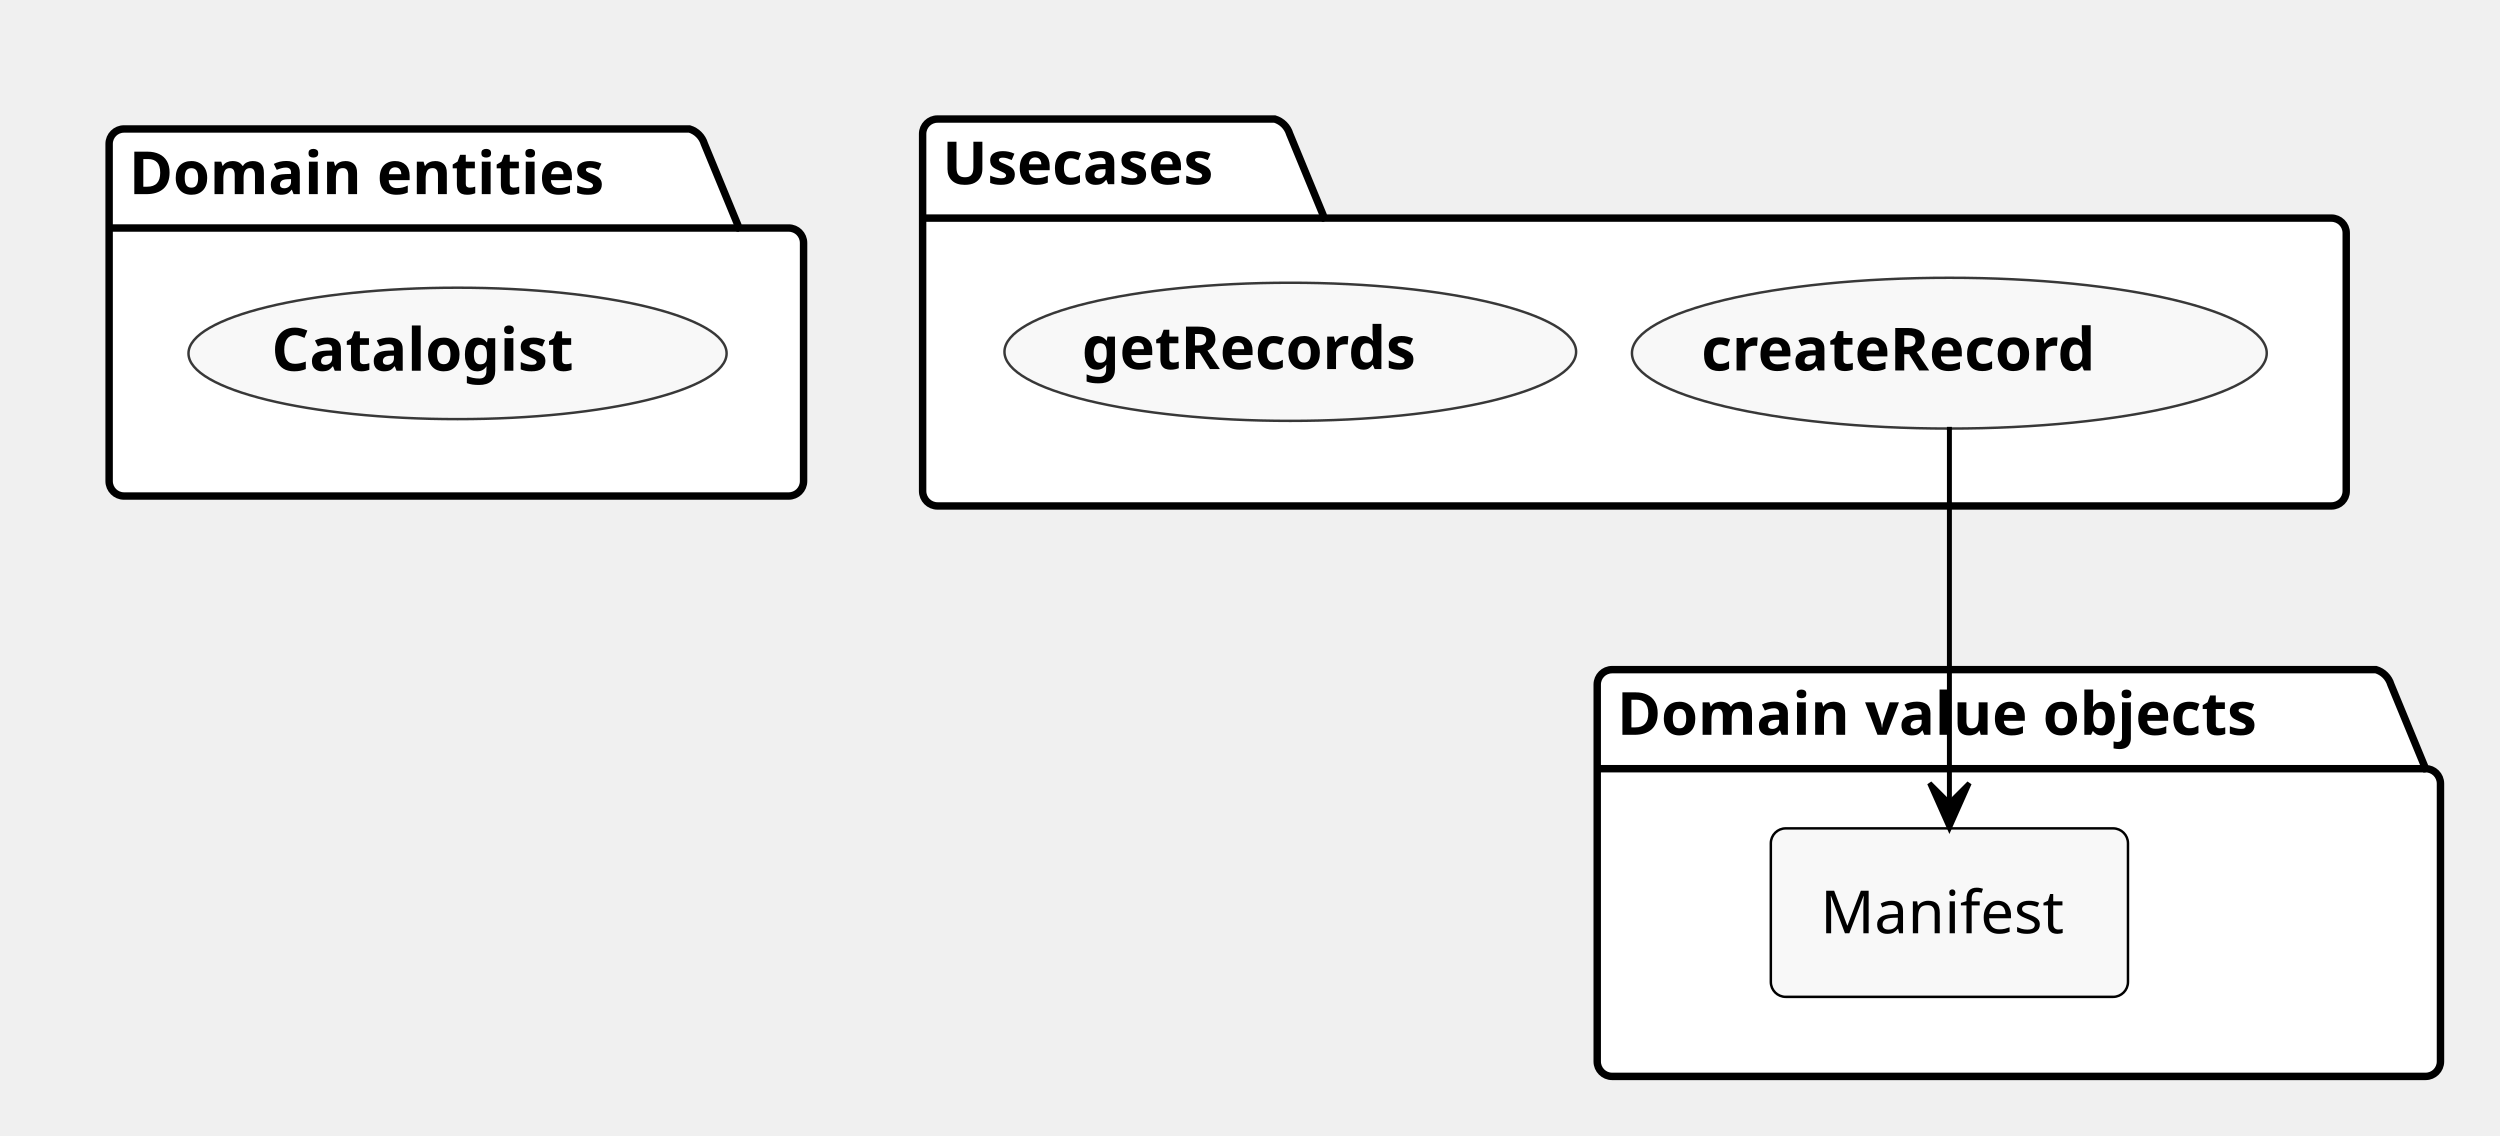
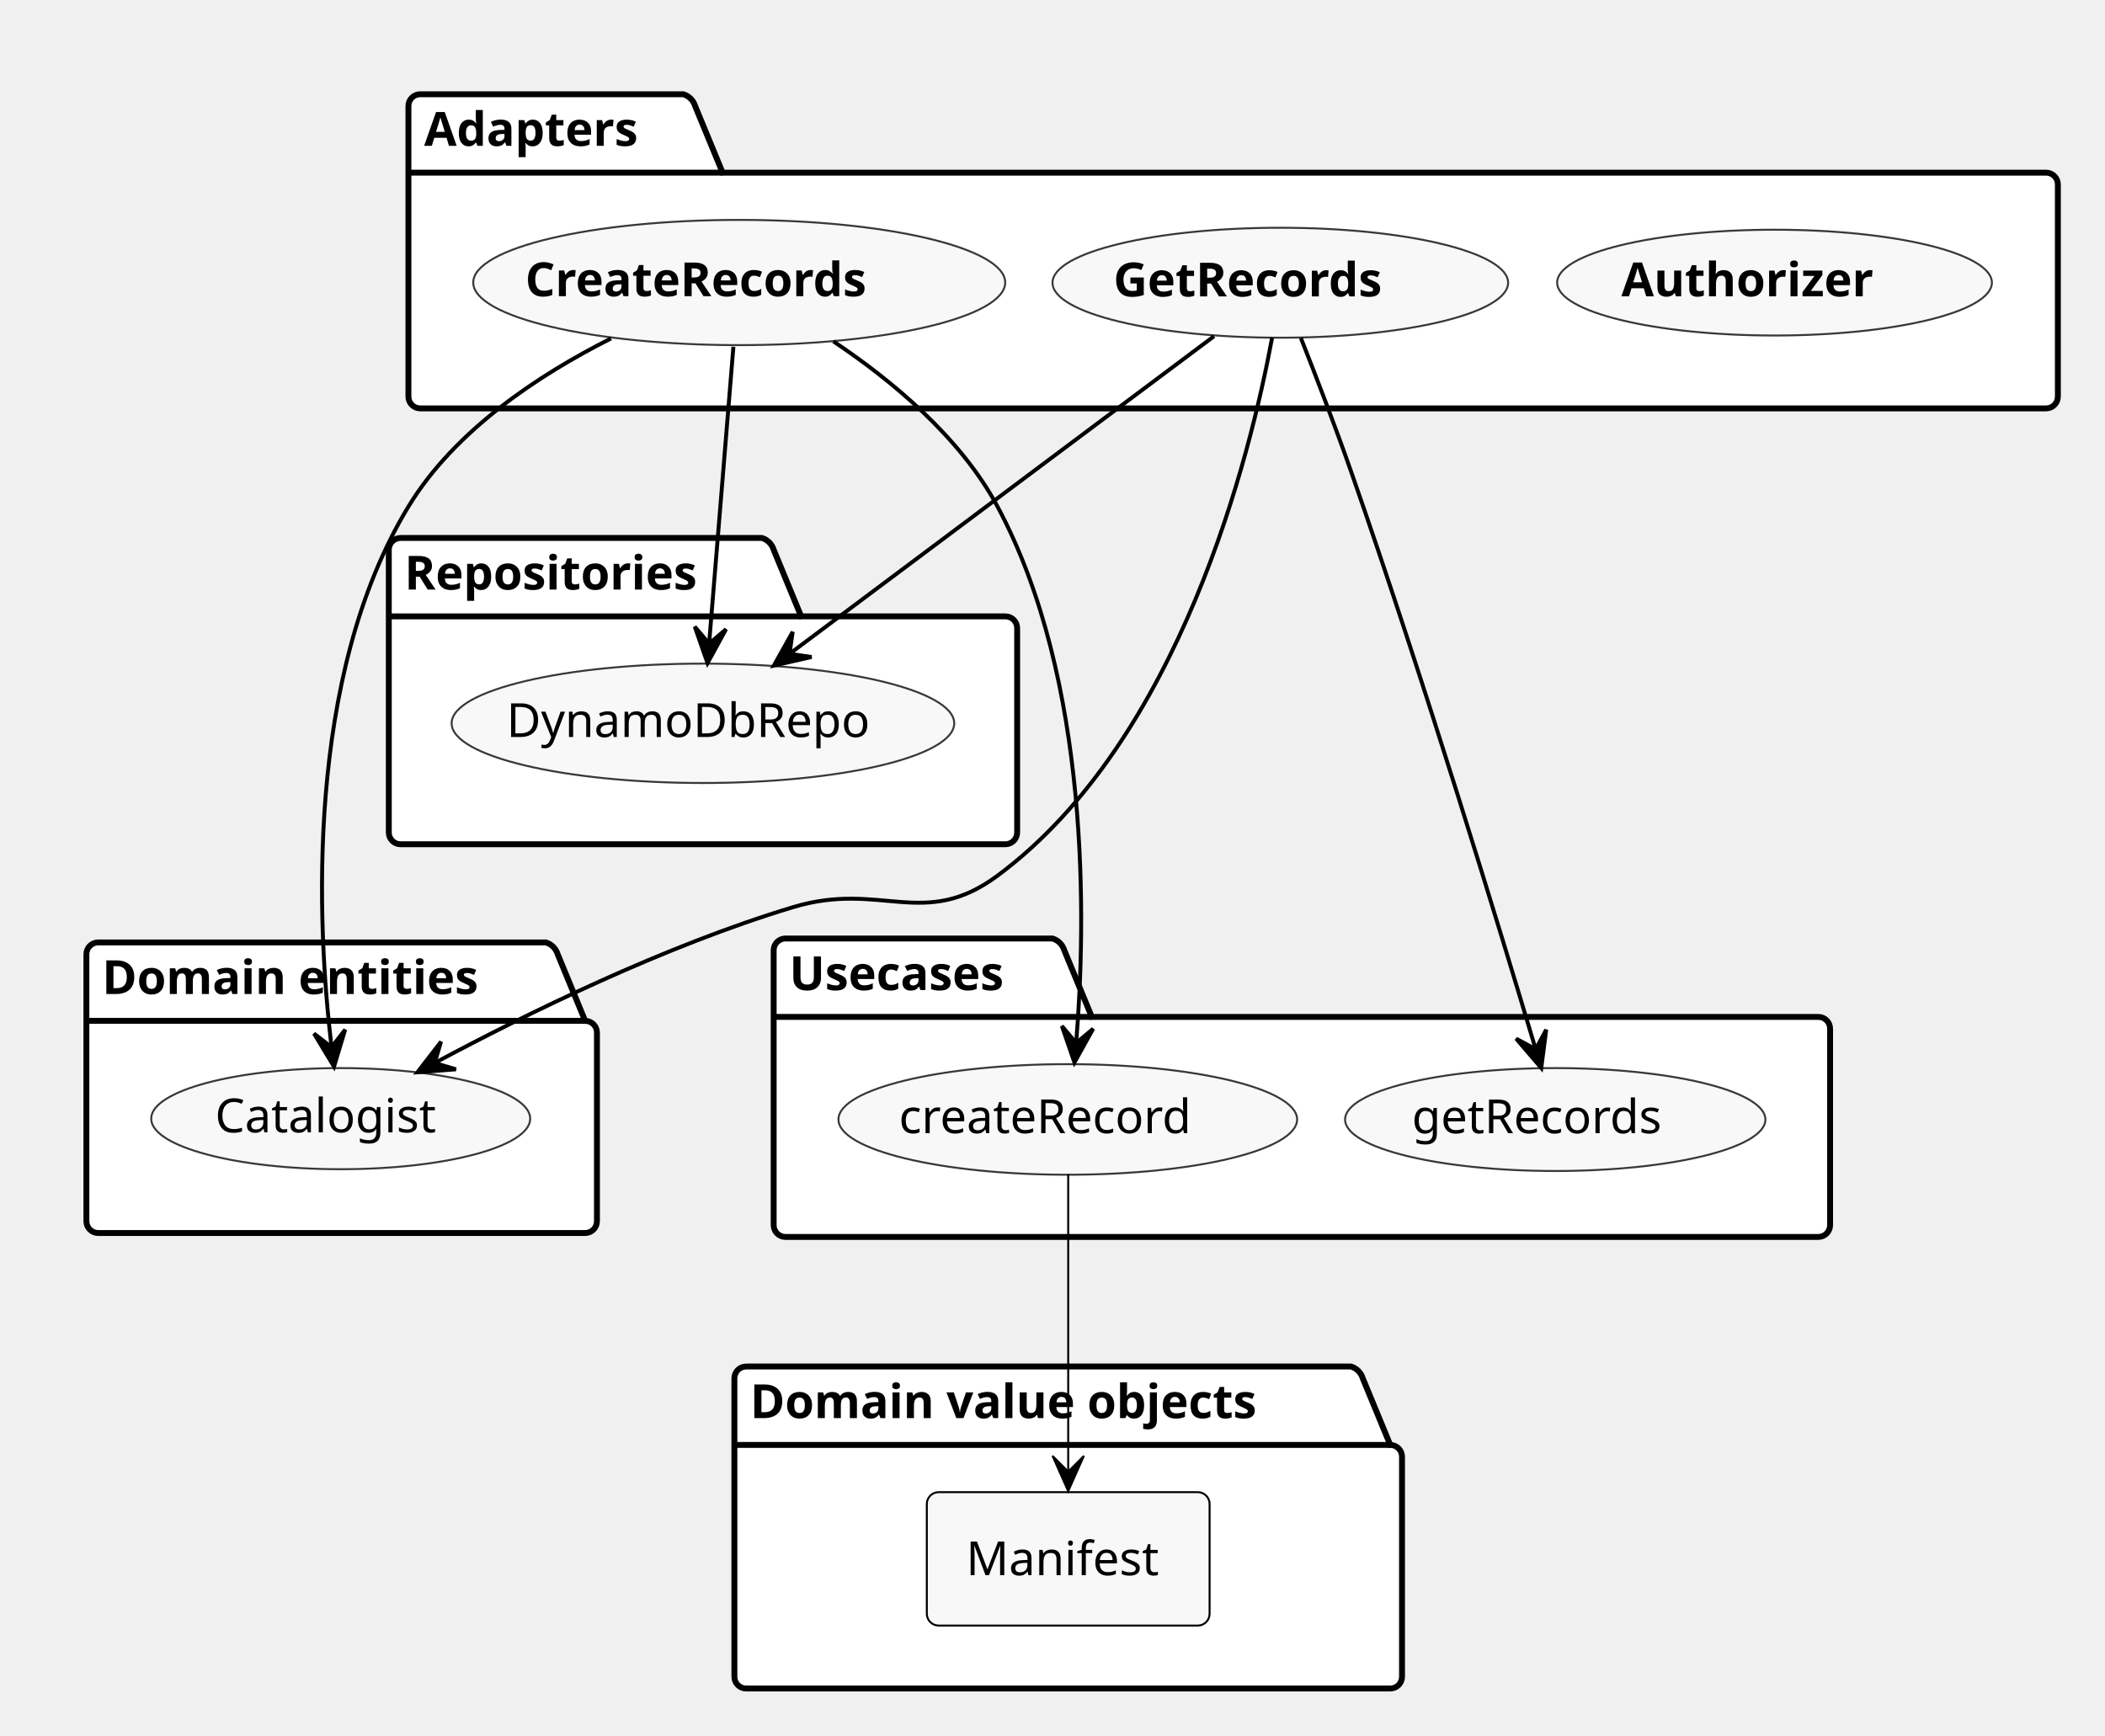
- <svg xmlns="http://www.w3.org/2000/svg" contentScriptType="application/ecmascript" contentStyleType="text/css" height="229px" preserveAspectRatio="none" style="width:504px;height:229px;" version="1.1" viewBox="0 0 504 229" width="504px" zoomAndPan="magnify">
+ <svg xmlns="http://www.w3.org/2000/svg" contentScriptType="application/ecmascript" contentStyleType="text/css" height="442px" preserveAspectRatio="none" style="width:536px;height:442px;" version="1.1" viewBox="0 0 536 442" width="536px" zoomAndPan="magnify">
  <defs />
  <g>
-     <path d="M25,26 L139,26 A4.5,4.5 0 0 1 142,29 L149,45.969 L159,45.969 A3,3 0 0 1 162,48.969 L162,97 A3,3 0 0 1 159,100 L25,100 A3,3 0 0 1 22,97 L22,29 A3,3 0 0 1 25,26 " fill="#FFFFFF" style="stroke: #000000; stroke-width: 1.5;" />
-     <line style="stroke: #000000; stroke-width: 1.5;" x1="22" x2="149" y1="45.969" y2="45.969" />
-     <text fill="#000000" font-family="Tahoma, sans-serif" font-size="12" font-weight="bold" lengthAdjust="spacingAndGlyphs" textLength="114" x="26" y="39.139">Domain entities</text>
-     <path d="M325,135 L479,135 A4.5,4.5 0 0 1 482,138 L489,154.969 L489,154.969 A3,3 0 0 1 492,157.969 L492,214 A3,3 0 0 1 489,217 L325,217 A3,3 0 0 1 322,214 L322,138 A3,3 0 0 1 325,135 " fill="#FFFFFF" style="stroke: #000000; stroke-width: 1.5;" />
-     <line style="stroke: #000000; stroke-width: 1.5;" x1="322" x2="489" y1="154.969" y2="154.969" />
-     <text fill="#000000" font-family="Tahoma, sans-serif" font-size="12" font-weight="bold" lengthAdjust="spacingAndGlyphs" textLength="154" x="326" y="148.139">Domain value objects</text>
-     <path d="M189,24 L257,24 A4.5,4.5 0 0 1 260,27 L267,43.969 L470,43.969 A3,3 0 0 1 473,46.969 L473,99 A3,3 0 0 1 470,102 L189,102 A3,3 0 0 1 186,99 L186,27 A3,3 0 0 1 189,24 " fill="#FFFFFF" style="stroke: #000000; stroke-width: 1.5;" />
-     <line style="stroke: #000000; stroke-width: 1.5;" x1="186" x2="267" y1="43.969" y2="43.969" />
-     <text fill="#000000" font-family="Tahoma, sans-serif" font-size="12" font-weight="bold" lengthAdjust="spacingAndGlyphs" textLength="68" x="190" y="37.139">Usecases</text>
-     <ellipse cx="92.242" cy="71.249" fill="#F8F8F8" rx="54.242" ry="13.248" style="stroke: #383838; stroke-width: 0.5;" />
-     <text fill="#000000" font-family="Tahoma, sans-serif" font-size="12" font-weight="bold" lengthAdjust="spacingAndGlyphs" textLength="75" x="54.742" y="74.733">Catalogist</text>
-     <rect fill="#F8F8F8" height="33.969" rx="3" ry="3" style="stroke: #000000; stroke-width: 0.5;" width="72" x="357" y="167" />
-     <text fill="#000000" font-family="Tahoma, sans-serif" font-size="12" lengthAdjust="spacingAndGlyphs" textLength="52" x="367" y="188.139">Manifest</text>
-     <ellipse cx="392.988" cy="71.198" fill="#F8F8F8" rx="63.988" ry="15.198" style="stroke: #383838; stroke-width: 0.5;" />
-     <text fill="#000000" font-family="Tahoma, sans-serif" font-size="12" font-weight="bold" lengthAdjust="spacingAndGlyphs" textLength="100" x="342.988" y="74.682">createRecord</text>
-     <ellipse cx="260.122" cy="70.924" fill="#F8F8F8" rx="57.622" ry="13.924" style="stroke: #383838; stroke-width: 0.5;" />
-     <text fill="#000000" font-family="Tahoma, sans-serif" font-size="12" font-weight="bold" lengthAdjust="spacingAndGlyphs" textLength="84" x="218.122" y="74.409">getRecords</text>
-     <path d="M393,86.058 C393,105.177 393,139.539 393,161.797 " fill="none" id="&lt;b&gt;createRecord&lt;/b&gt;-&gt;_Manifest" style="stroke: #000000; stroke-width: 1.0;" />
-     <polygon fill="#000000" points="393,166.902,397,157.902,393,161.902,389,157.902,393,166.902" style="stroke: #000000; stroke-width: 1.0;" />
+     <path d="M107,24 L174,24 A4.5,4.5 0 0 1 177,27 L184,43.969 L521,43.969 A3,3 0 0 1 524,46.969 L524,101 A3,3 0 0 1 521,104 L107,104 A3,3 0 0 1 104,101 L104,27 A3,3 0 0 1 107,24 " fill="#FFFFFF" style="stroke: #000000; stroke-width: 1.5;" />
+     <line style="stroke: #000000; stroke-width: 1.5;" x1="104" x2="184" y1="43.969" y2="43.969" />
+     <text fill="#000000" font-family="Tahoma, sans-serif" font-size="12" font-weight="bold" lengthAdjust="spacingAndGlyphs" textLength="67" x="108" y="37.139">Adapters</text>
+     <path d="M25,240 L139,240 A4.5,4.5 0 0 1 142,243 L149,259.969 L149,259.969 A3,3 0 0 1 152,262.969 L152,311 A3,3 0 0 1 149,314 L25,314 A3,3 0 0 1 22,311 L22,243 A3,3 0 0 1 25,240 " fill="#FFFFFF" style="stroke: #000000; stroke-width: 1.5;" />
+     <line style="stroke: #000000; stroke-width: 1.5;" x1="22" x2="149" y1="259.969" y2="259.969" />
+     <text fill="#000000" font-family="Tahoma, sans-serif" font-size="12" font-weight="bold" lengthAdjust="spacingAndGlyphs" textLength="114" x="26" y="253.139">Domain entities</text>
+     <path d="M190,348 L344,348 A4.5,4.5 0 0 1 347,351 L354,367.969 L354,367.969 A3,3 0 0 1 357,370.969 L357,427 A3,3 0 0 1 354,430 L190,430 A3,3 0 0 1 187,427 L187,351 A3,3 0 0 1 190,348 " fill="#FFFFFF" style="stroke: #000000; stroke-width: 1.5;" />
+     <line style="stroke: #000000; stroke-width: 1.5;" x1="187" x2="354" y1="367.969" y2="367.969" />
+     <text fill="#000000" font-family="Tahoma, sans-serif" font-size="12" font-weight="bold" lengthAdjust="spacingAndGlyphs" textLength="154" x="191" y="361.139">Domain value objects</text>
+     <path d="M102,137 L194,137 A4.5,4.5 0 0 1 197,140 L204,156.969 L256,156.969 A3,3 0 0 1 259,159.969 L259,212 A3,3 0 0 1 256,215 L102,215 A3,3 0 0 1 99,212 L99,140 A3,3 0 0 1 102,137 " fill="#FFFFFF" style="stroke: #000000; stroke-width: 1.5;" />
+     <line style="stroke: #000000; stroke-width: 1.5;" x1="99" x2="204" y1="156.969" y2="156.969" />
+     <text fill="#000000" font-family="Tahoma, sans-serif" font-size="12" font-weight="bold" lengthAdjust="spacingAndGlyphs" textLength="92" x="103" y="150.139">Repositories</text>
+     <path d="M200,239 L268,239 A4.5,4.5 0 0 1 271,242 L278,258.969 L463,258.969 A3,3 0 0 1 466,261.969 L466,312 A3,3 0 0 1 463,315 L200,315 A3,3 0 0 1 197,312 L197,242 A3,3 0 0 1 200,239 " fill="#FFFFFF" style="stroke: #000000; stroke-width: 1.5;" />
+     <line style="stroke: #000000; stroke-width: 1.5;" x1="197" x2="278" y1="258.969" y2="258.969" />
+     <text fill="#000000" font-family="Tahoma, sans-serif" font-size="12" font-weight="bold" lengthAdjust="spacingAndGlyphs" textLength="68" x="201" y="252.139">Usecases</text>
+     <ellipse cx="451.85" cy="71.97" fill="#F8F8F8" rx="55.35" ry="13.47" style="stroke: #383838; stroke-width: 0.5;" />
+     <text fill="#000000" font-family="Tahoma, sans-serif" font-size="12" font-weight="bold" lengthAdjust="spacingAndGlyphs" textLength="78" x="412.85" y="75.454">Authorizer</text>
+     <ellipse cx="188.229" cy="71.946" fill="#F8F8F8" rx="67.729" ry="15.946" style="stroke: #383838; stroke-width: 0.5;" />
+     <text fill="#000000" font-family="Tahoma, sans-serif" font-size="12" font-weight="bold" lengthAdjust="spacingAndGlyphs" textLength="109" x="133.729" y="75.43">CreateRecords</text>
+     <ellipse cx="326.007" cy="72.001" fill="#F8F8F8" rx="58.007" ry="14.001" style="stroke: #383838; stroke-width: 0.5;" />
+     <text fill="#000000" font-family="Tahoma, sans-serif" font-size="12" font-weight="bold" lengthAdjust="spacingAndGlyphs" textLength="85" x="283.507" y="75.486">GetRecords</text>
+     <ellipse cx="86.755" cy="284.877" fill="#F8F8F8" rx="48.255" ry="12.877" style="stroke: #383838; stroke-width: 0.5;" />
+     <text fill="#000000" font-family="Tahoma, sans-serif" font-size="12" lengthAdjust="spacingAndGlyphs" textLength="64" x="54.755" y="288.362">Catalogist</text>
+     <rect fill="#F8F8F8" height="33.969" rx="3" ry="3" style="stroke: #000000; stroke-width: 0.5;" width="72" x="236" y="380" />
+     <text fill="#000000" font-family="Tahoma, sans-serif" font-size="12" lengthAdjust="spacingAndGlyphs" textLength="52" x="246" y="401.139">Manifest</text>
+     <ellipse cx="178.988" cy="184.198" fill="#F8F8F8" rx="63.988" ry="15.198" style="stroke: #383838; stroke-width: 0.5;" />
+     <text fill="#000000" font-family="Tahoma, sans-serif" font-size="12" lengthAdjust="spacingAndGlyphs" textLength="100" x="128.988" y="187.682">DynamoDbRepo</text>
+     <ellipse cx="271.894" cy="285.079" fill="#F8F8F8" rx="58.394" ry="14.079" style="stroke: #383838; stroke-width: 0.5;" />
+     <text fill="#000000" font-family="Tahoma, sans-serif" font-size="12" lengthAdjust="spacingAndGlyphs" textLength="86" x="228.894" y="288.563">createRecord</text>
+     <ellipse cx="396.015" cy="285.103" fill="#F8F8F8" rx="53.515" ry="13.103" style="stroke: #383838; stroke-width: 0.5;" />
+     <text fill="#000000" font-family="Tahoma, sans-serif" font-size="12" lengthAdjust="spacingAndGlyphs" textLength="73" x="359.515" y="288.587">getRecords</text>
+     <path d="M272,299.05 C272,317.701 272,352.197 272,374.613 " fill="none" id="createRecord-&gt;_Manifest" style="stroke: #000000; stroke-width: 0.5;" />
+     <polygon fill="#000000" points="272,379.756,276,370.756,272,374.756,268,370.756,272,379.756" style="stroke: #000000; stroke-width: 0.5;" />
+     <path d="M155.583,86.193 C137.309,95.391 115.832,109.528 104,129 C77.532,172.559 80.801,235.888 84.383,266.344 " fill="none" id="&lt;b&gt;CreateRecords&lt;/b&gt;-&gt;Catalogist" style="stroke: #000000; stroke-width: 1.0;" />
+     <polygon fill="#000000" points="85.048,271.636,87.893,262.207,84.424,266.675,79.956,263.206,85.048,271.636" style="stroke: #000000; stroke-width: 1.0;" />
+     <path d="M212.208,86.936 C226.861,96.735 244.498,111.246 254,129 C277.707,173.297 276.512,234.759 274.053,265.268 " fill="none" id="&lt;b&gt;CreateRecords&lt;/b&gt;-&gt;createRecord" style="stroke: #000000; stroke-width: 1.0;" />
+     <polygon fill="#000000" points="273.585,270.594,278.357,261.978,274.022,265.613,270.387,261.279,273.585,270.594" style="stroke: #000000; stroke-width: 1.0;" />
+     <path d="M186.749,88.295 C185.137,107.996 182.334,142.249 180.578,163.714 " fill="none" id="&lt;b&gt;CreateRecords&lt;/b&gt;-&gt;DynamoDbRepo" style="stroke: #000000; stroke-width: 1.0;" />
+     <polygon fill="#000000" points="180.155,168.88,184.875,160.236,180.562,163.897,176.901,159.584,180.155,168.88" style="stroke: #000000; stroke-width: 1.0;" />
+     <path d="M323.917,86.008 C318.427,115.671 300.641,188.421 254,223 C235.216,236.926 224.392,224.263 202,231 C169.179,240.875 133.681,258.38 110.94,270.559 " fill="none" id="&lt;b&gt;GetRecords&lt;/b&gt;-&gt;Catalogist" style="stroke: #000000; stroke-width: 1.0;" />
+     <polygon fill="#000000" points="106.287,273.072,116.106,272.312,110.686,270.695,112.303,265.274,106.287,273.072" style="stroke: #000000; stroke-width: 1.0;" />
+     <path d="M309.137,85.618 C282.542,105.52 230.844,144.205 201.241,166.357 " fill="none" id="&lt;b&gt;GetRecords&lt;/b&gt;-&gt;DynamoDbRepo" style="stroke: #000000; stroke-width: 1.0;" />
+     <polygon fill="#000000" points="197.039,169.502,206.641,167.312,201.042,166.506,201.848,160.907,197.039,169.502" style="stroke: #000000; stroke-width: 1.0;" />
+     <path d="M331.251,86.092 C334.957,95.479 339.962,108.453 344,120 C362.641,173.306 382.11,237.325 391.017,267.16 " fill="none" id="&lt;b&gt;GetRecords&lt;/b&gt;-&gt;getRecords" style="stroke: #000000; stroke-width: 1.0;" />
+     <polygon fill="#000000" points="392.455,271.985,393.719,262.218,391.028,267.193,386.052,264.501,392.455,271.985" style="stroke: #000000; stroke-width: 1.0;" />
  </g>
</svg>
